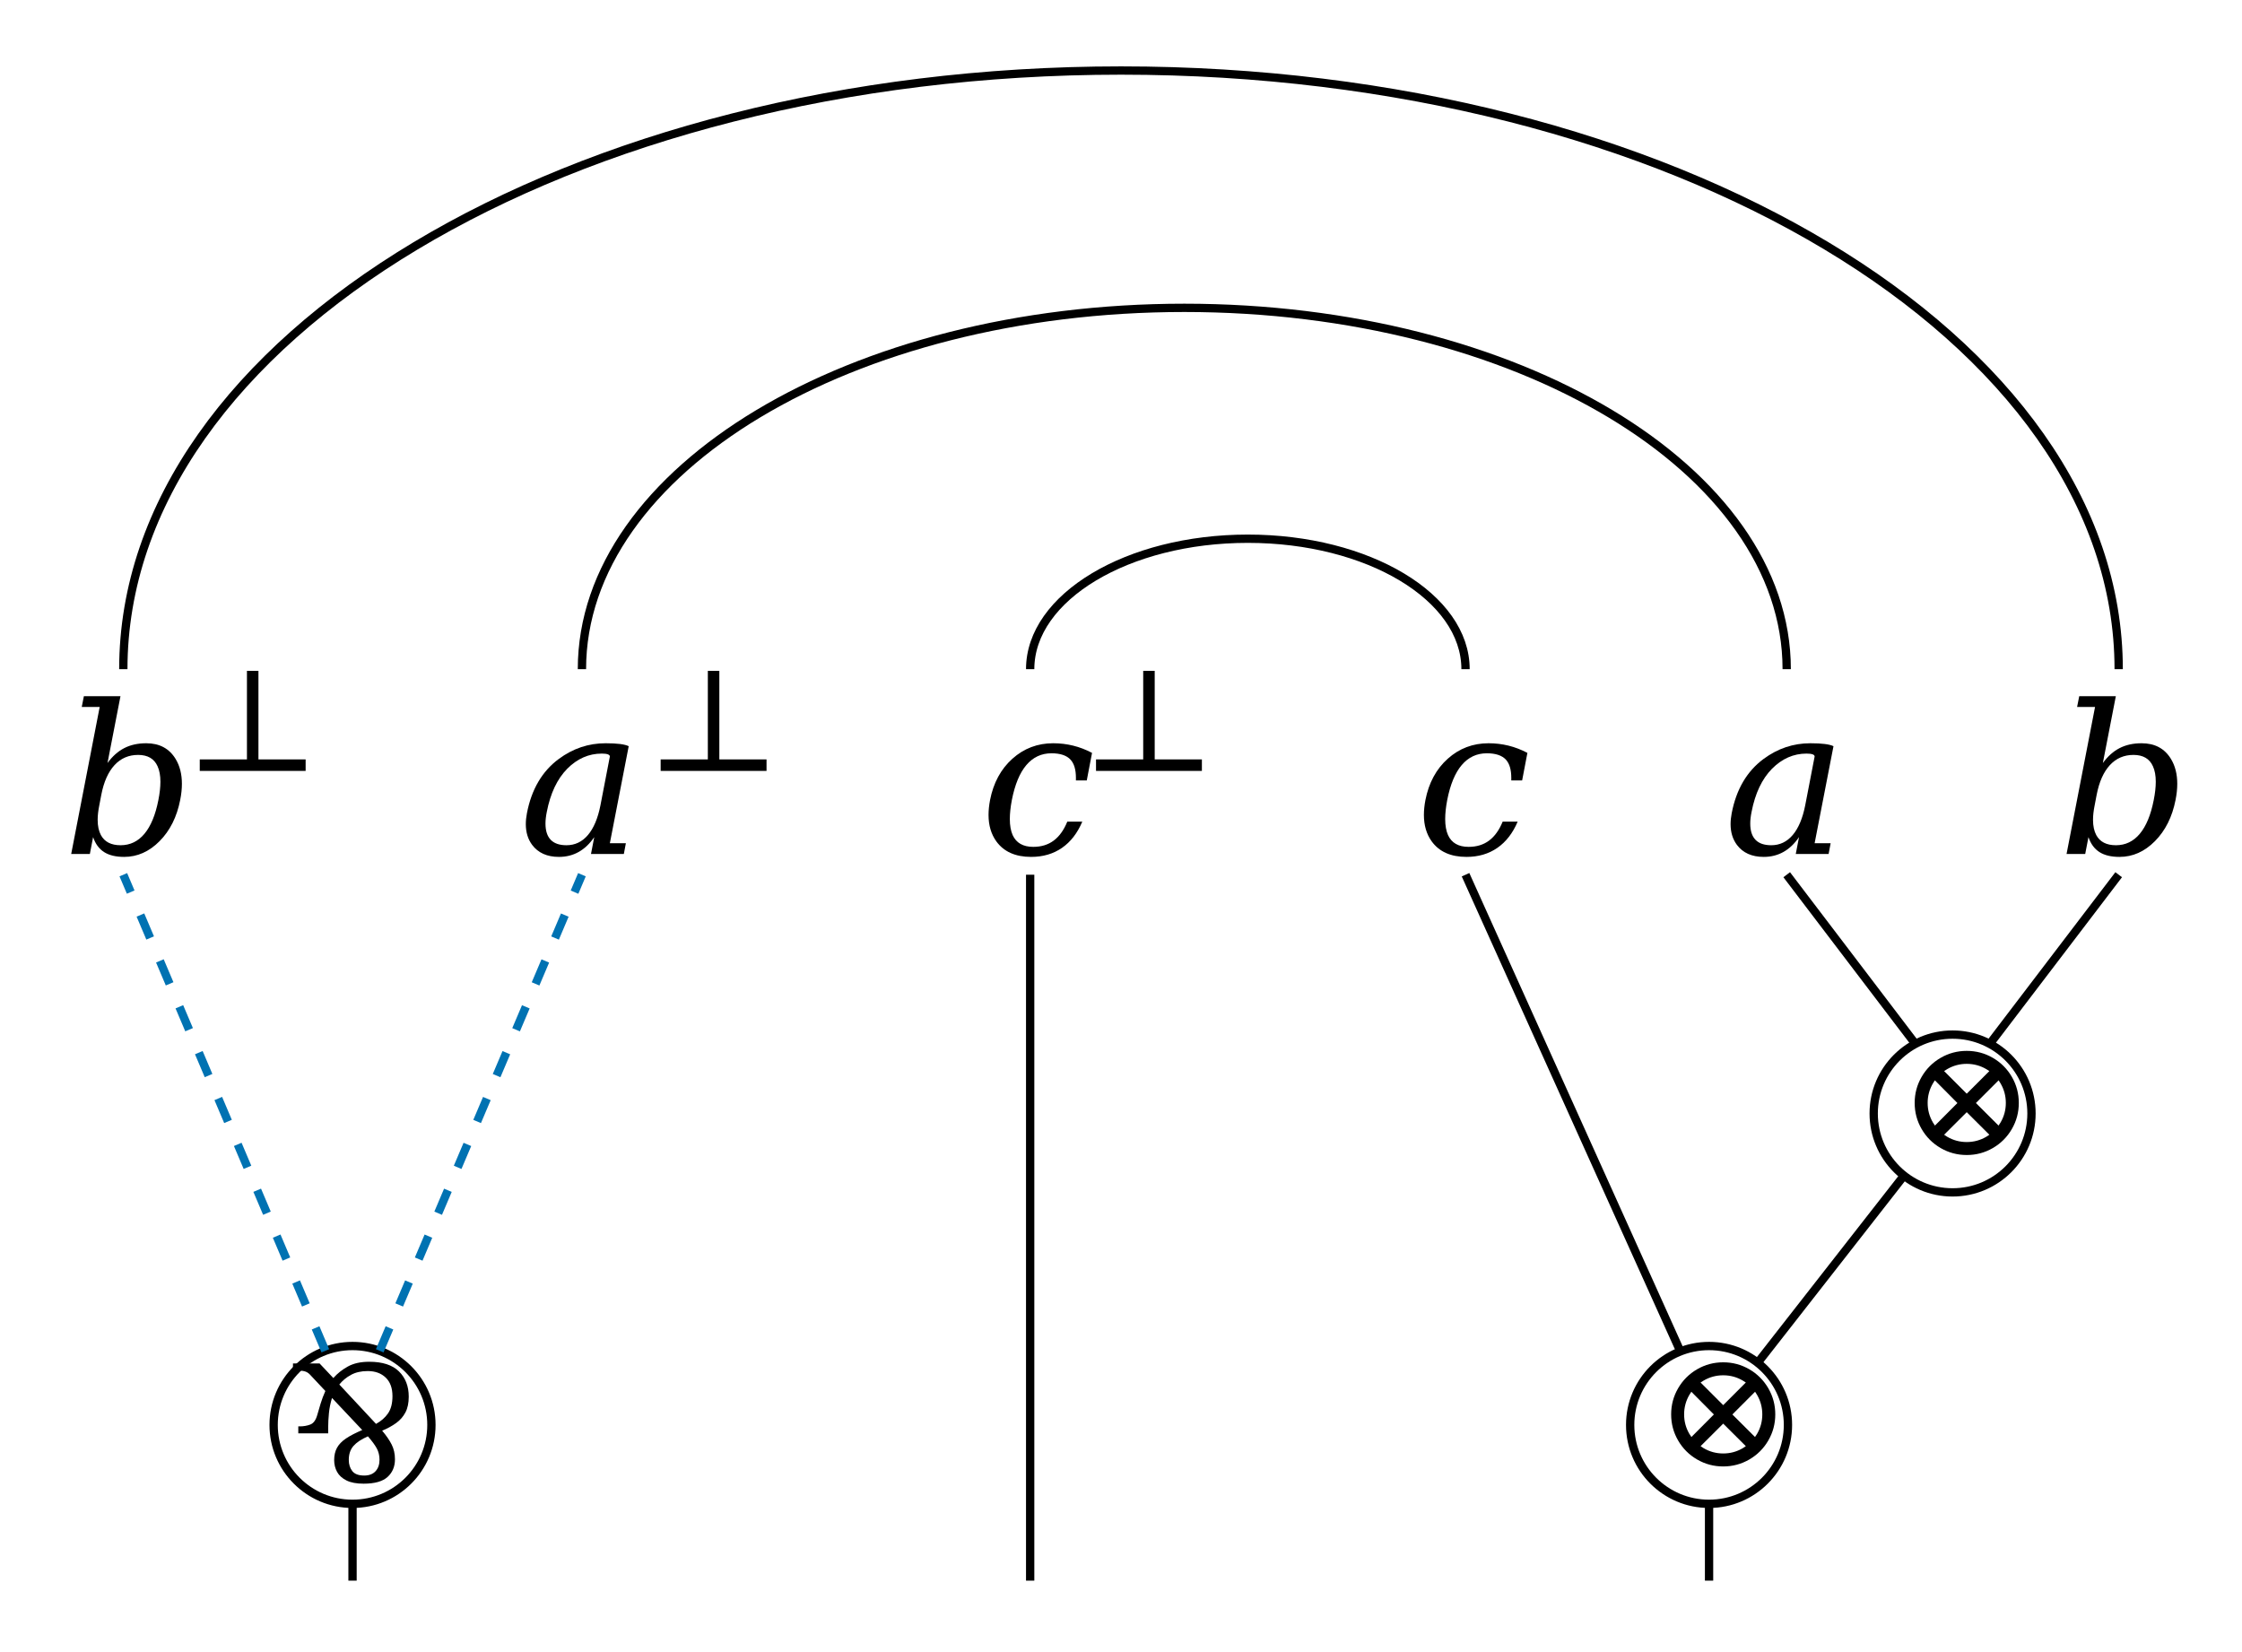
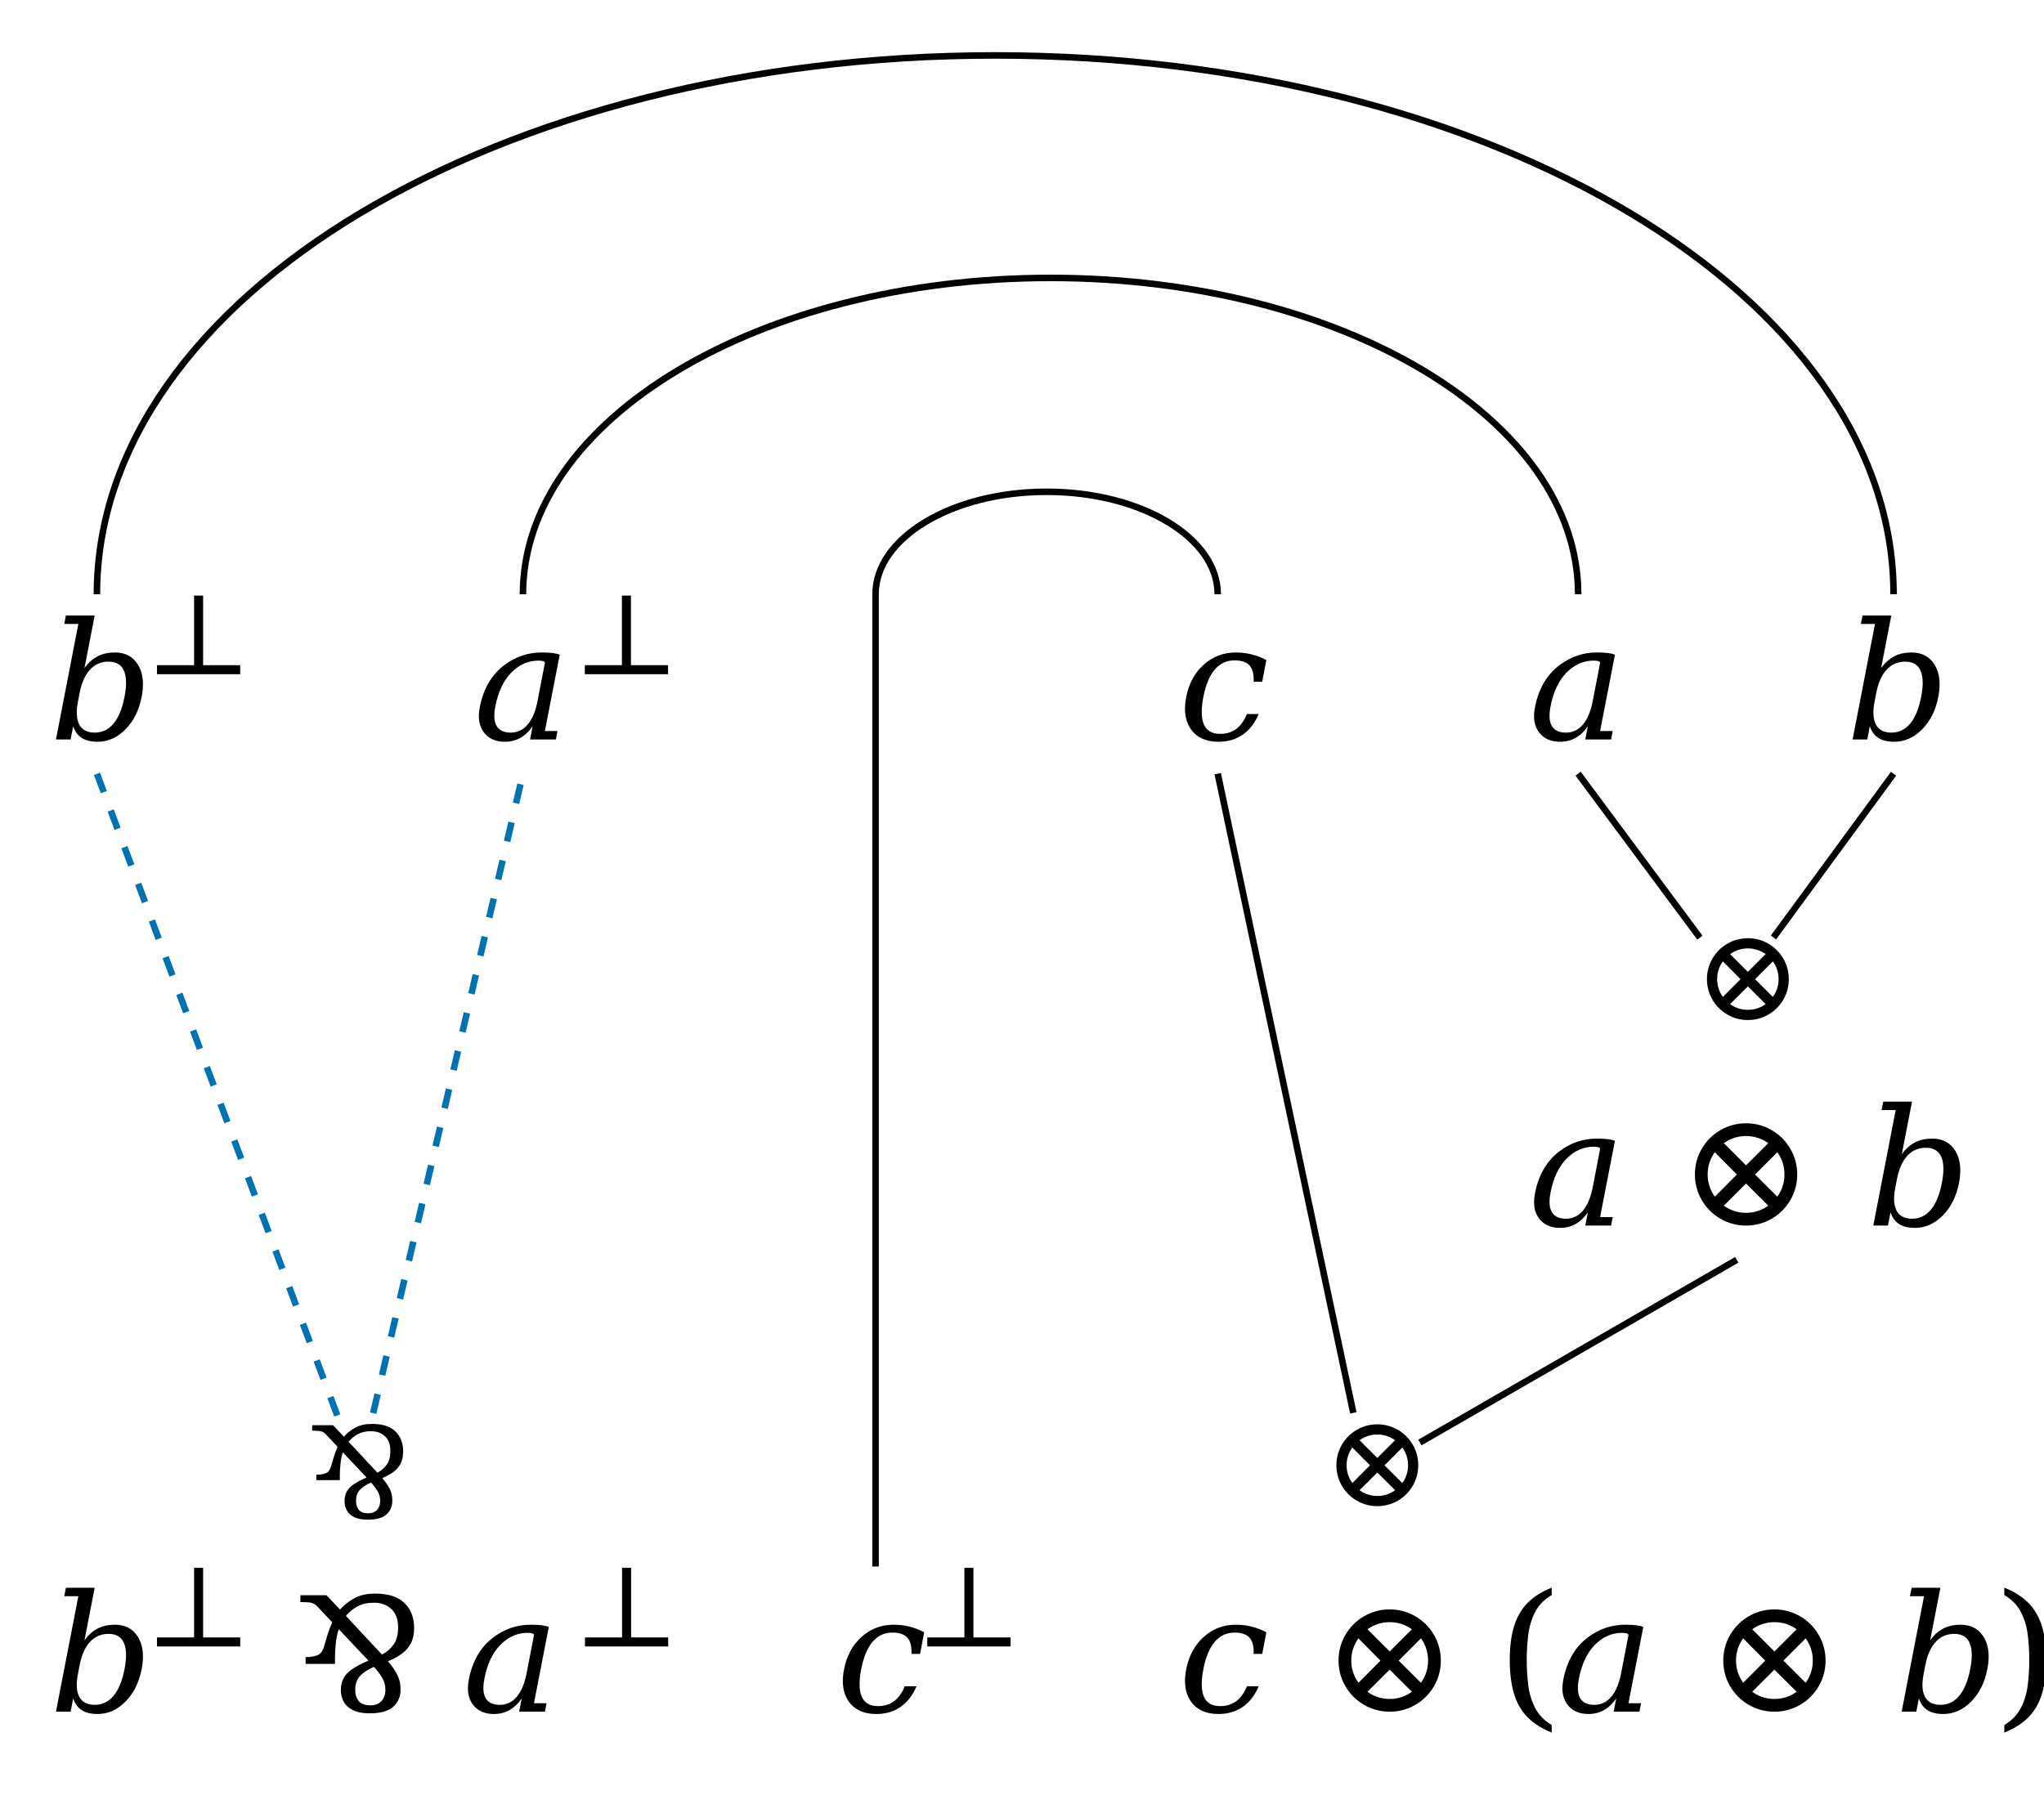
- <svg xmlns="http://www.w3.org/2000/svg" role="img" width="172.784" height="127.248" viewBox="0 0 10799 7953" font-family="'Euler Math', 'Neo Euler', serif" font-size="1000" fill="black">
+ <svg xmlns="http://www.w3.org/2000/svg" role="img" width="200.432" height="176.048" viewBox="0 0 12527 11003" font-family="'Euler Math', 'Neo Euler', serif" font-size="1000" fill="black">
  <g fill="none" stroke="black" stroke-width="40">
-     <circle id="o0" cx="1698" cy="6863" r="380" />
-     <circle id="o4" cx="8232" cy="6863" r="380" />
-     <path d="M8094 6509L7059 4213" />
-     <path d="M8466 6564L9171 5662" />
-     <circle id="o6" cx="9405" cy="5363" r="380" />
-     <path d="M9226 5028L8606 4213" />
-     <path d="M9584 5028L10205 4213" />
-     <path d="M1698 7243V7613" />
-     <path d="M4962 4213V7613" />
-     <path d="M8232 7243V7613" />
+     <path d="M8294 8661L7463 4743" />
+     <path d="M8702 8843L10644 7723" />
+     <path d="M10418 5748L9672 4743" />
+     <path d="M10869 5747L11605 4743" />
  </g>
  <g fill="none" stroke="#0072b2" stroke-width="40" stroke-dasharray="120 120">
-     <path d="M1567 6506L594 4213" />
-     <path d="M1829 6506L2803 4213" />
+     <path d="M2067 8677L594 4743" />
+     <path d="M2287 8663L3205 4743" />
  </g>
  <g fill="none" stroke="black" stroke-width="40">
-     <path id="l3-5" d="M4962 3223A1048 628 0 0 1 7059 3223" />
-     <path id="l2-7" d="M2803 3223A2901 1740 0 0 1 8606 3223" />
-     <path id="l1-8" d="M594 3223A4805 2883 0 0 1 10205 3223" />
+     <path id="l3-5" d="M5366 9603V3643A1048 628 0 0 1 7463 3643" />
+     <path id="l2-7" d="M3205 3643A3233 1939 0 0 1 9672 3643" />
+     <path id="l1-8" d="M594 3643A5505 3303 0 0 1 11605 3643" />
  </g>
+   <g id="o0">
+     <text x="300" y="10493" textLength="588" lengthAdjust="spacing">𝑏</text>
+     <text x="888" y="10093" textLength="611" lengthAdjust="spacing" font-size="700">⊥</text>
+     <text x="1832" y="10493" textLength="1679" lengthAdjust="spacing">⅋ 𝑎</text>
+     <text x="3511" y="10093" textLength="612" lengthAdjust="spacing" font-size="700">⊥</text>
+   </g>
+   <text x="1906" y="9308" textLength="589" lengthAdjust="spacing" font-size="800">⅋</text>
  <g id="o1">
-     <text x="300" y="4113" textLength="588" lengthAdjust="spacing">𝑏</text>
-     <text x="888" y="3713" textLength="611" lengthAdjust="spacing" font-size="700">⊥</text>
+     <text x="300" y="4533" textLength="588" lengthAdjust="spacing">𝑏</text>
+     <text x="888" y="4133" textLength="611" lengthAdjust="spacing" font-size="700">⊥</text>
  </g>
  <g id="o2">
-     <text x="2499" y="4113" textLength="609" lengthAdjust="spacing">𝑎</text>
-     <text x="3108" y="3713" textLength="611" lengthAdjust="spacing" font-size="700">⊥</text>
+     <text x="2901" y="4533" textLength="609" lengthAdjust="spacing">𝑎</text>
+     <text x="3510" y="4133" textLength="611" lengthAdjust="spacing" font-size="700">⊥</text>
  </g>
  <g id="o3">
-     <text x="4719" y="4113" textLength="486" lengthAdjust="spacing">𝑐</text>
-     <text x="5205" y="3713" textLength="611" lengthAdjust="spacing" font-size="700">⊥</text>
+     <text x="5123" y="10493" textLength="486" lengthAdjust="spacing">𝑐</text>
+     <text x="5609" y="10093" textLength="611" lengthAdjust="spacing" font-size="700">⊥</text>
  </g>
-   <text x="6816" y="4113" textLength="486" lengthAdjust="spacing" id="o5">𝑐</text>
-   <text x="8302" y="4113" textLength="609" lengthAdjust="spacing" id="o7">𝑎</text>
-   <text x="9911" y="4113" textLength="588" lengthAdjust="spacing" id="o8">𝑏</text>
-   <text x="1404" y="7138" textLength="589" lengthAdjust="spacing" font-size="800">⅋</text>
-   <text x="7965" y="7063" textLength="534" lengthAdjust="spacing" font-size="800">⊗</text>
-   <text x="9138" y="5563" textLength="534" lengthAdjust="spacing" font-size="800">⊗</text>
+   <text x="7220" y="10493" textLength="5007" lengthAdjust="spacing" id="o4">𝑐 ⊗ (𝑎 ⊗ 𝑏)</text>
+   <text x="8106" y="9233" textLength="534" lengthAdjust="spacing" font-size="800">⊗</text>
+   <text x="7220" y="4533" textLength="486" lengthAdjust="spacing" id="o5">𝑐</text>
+   <text x="9368" y="7513" textLength="2531" lengthAdjust="spacing" id="o6">𝑎 ⊗ 𝑏</text>
+   <text x="10377" y="6253" textLength="534" lengthAdjust="spacing" font-size="800">⊗</text>
+   <text x="9368" y="4533" textLength="609" lengthAdjust="spacing" id="o7">𝑎</text>
+   <text x="11311" y="4533" textLength="588" lengthAdjust="spacing" id="o8">𝑏</text>
</svg>
